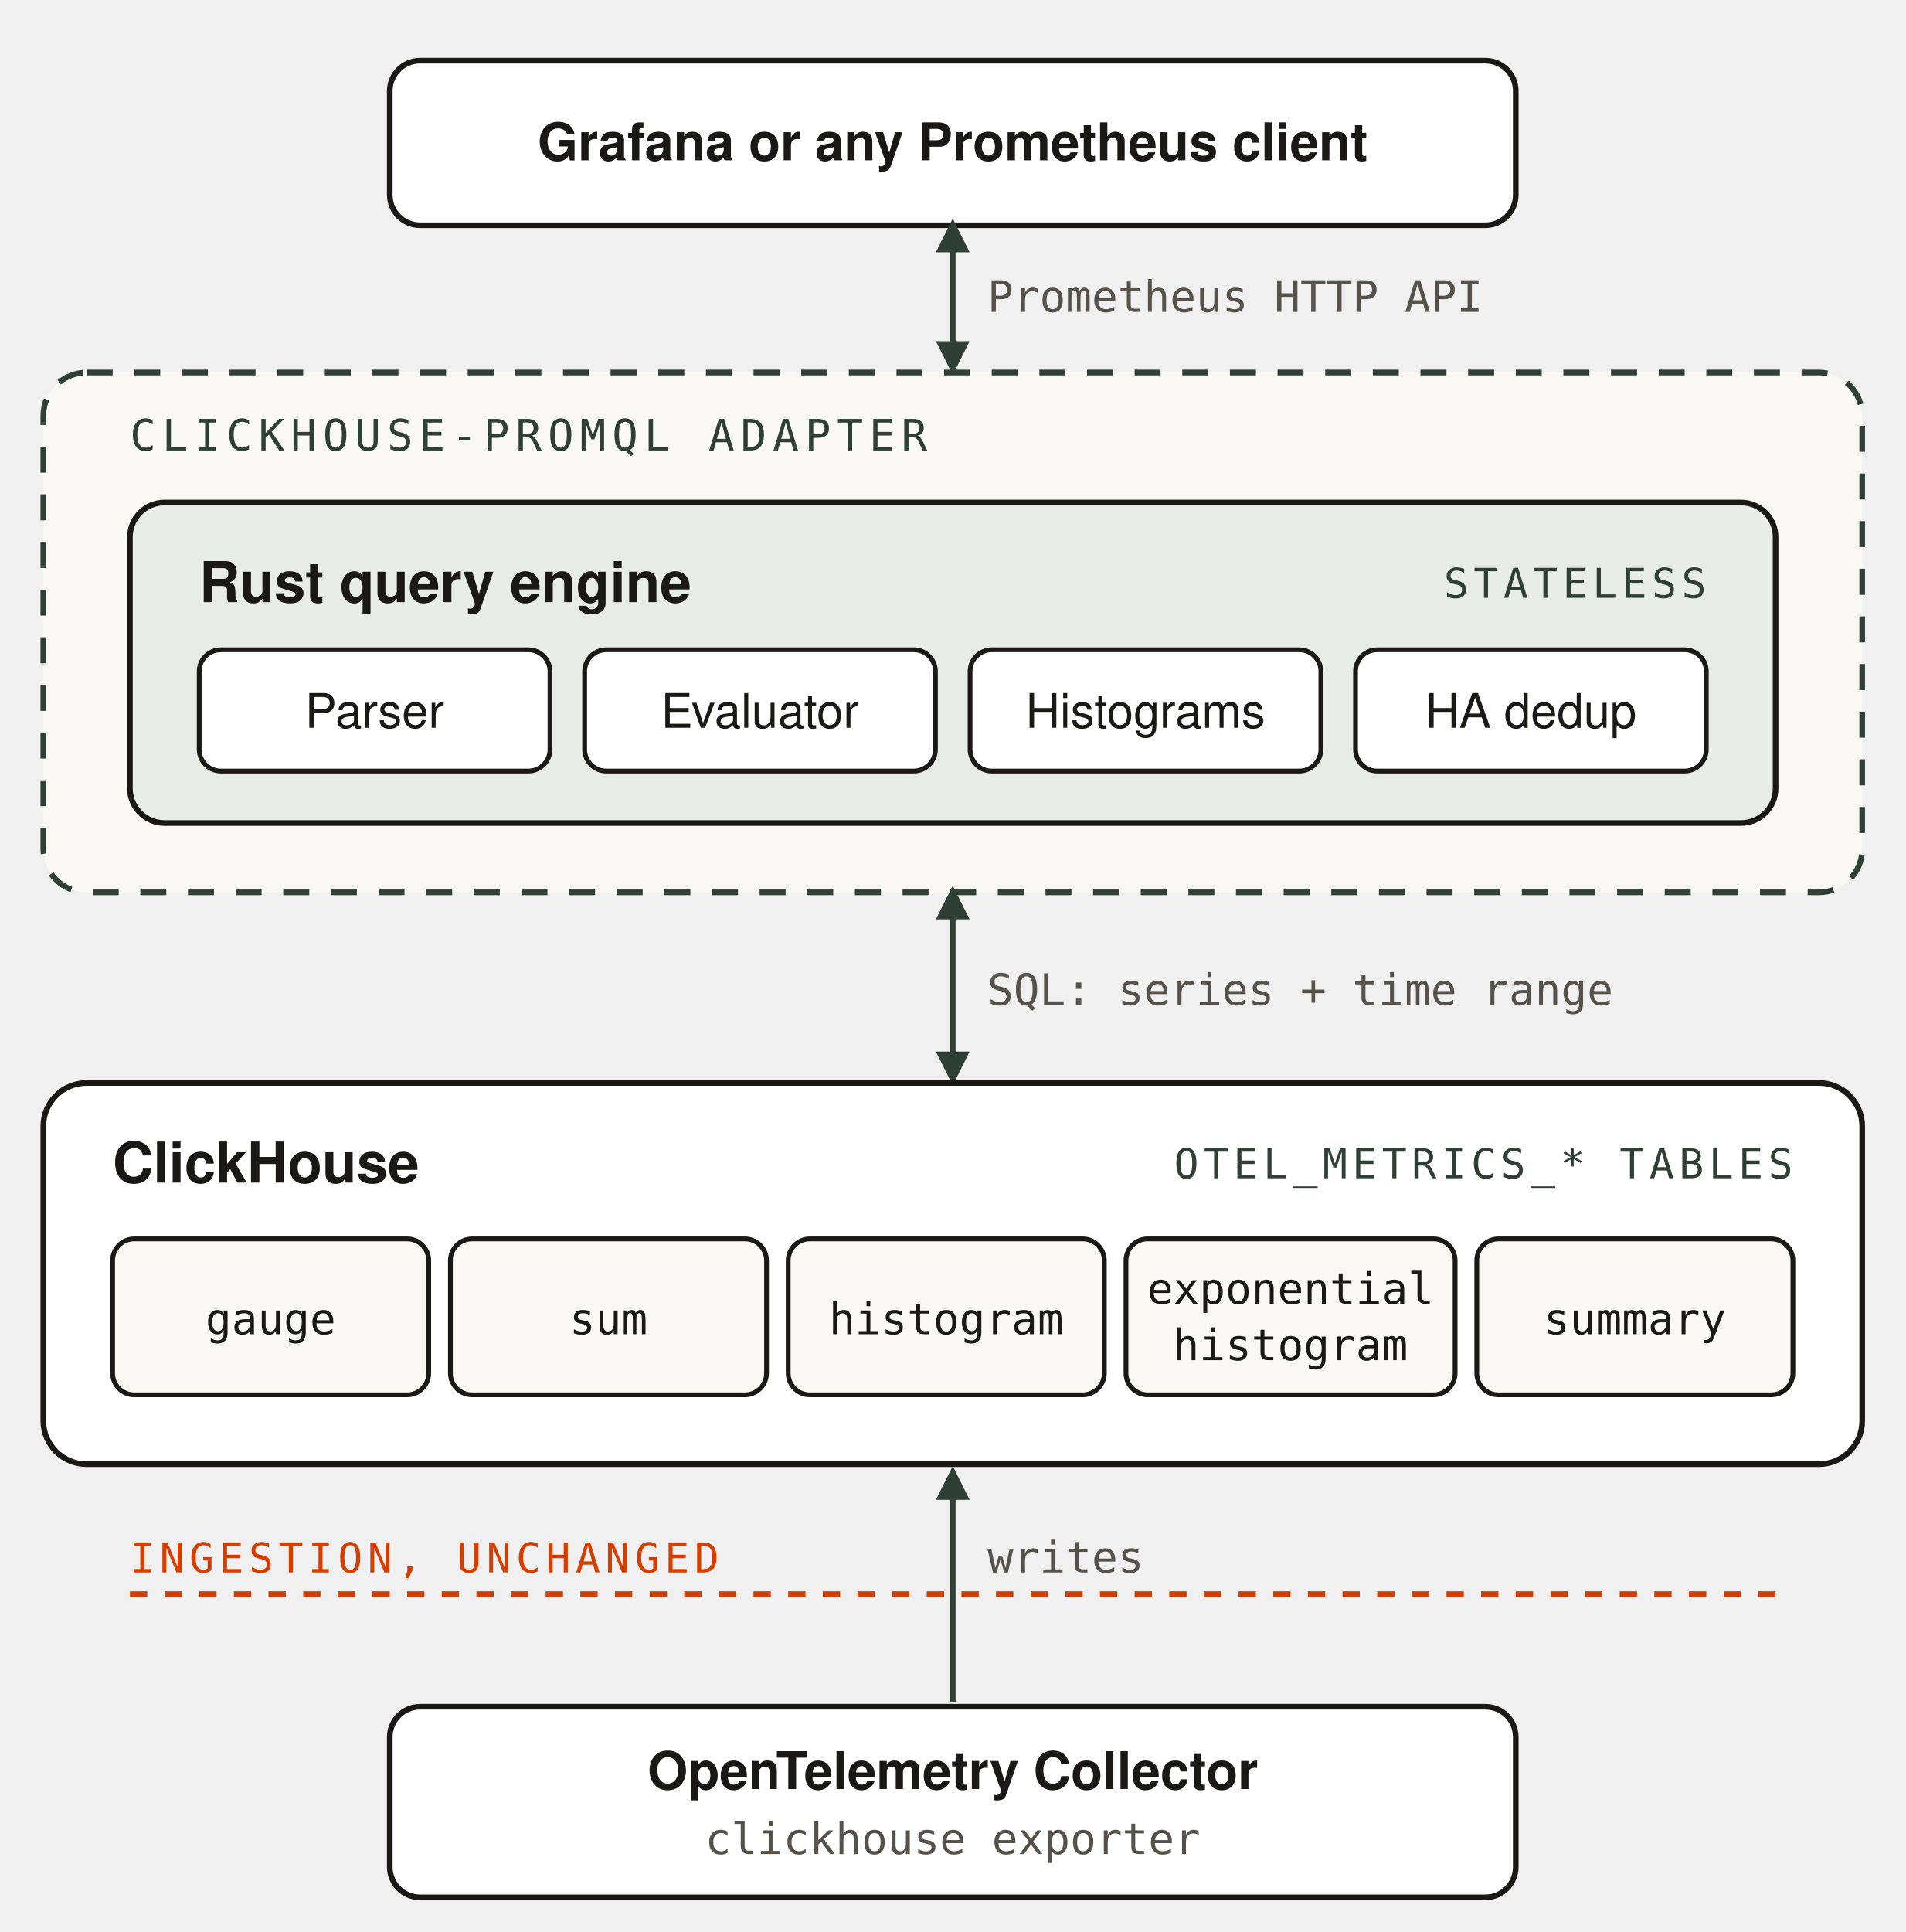
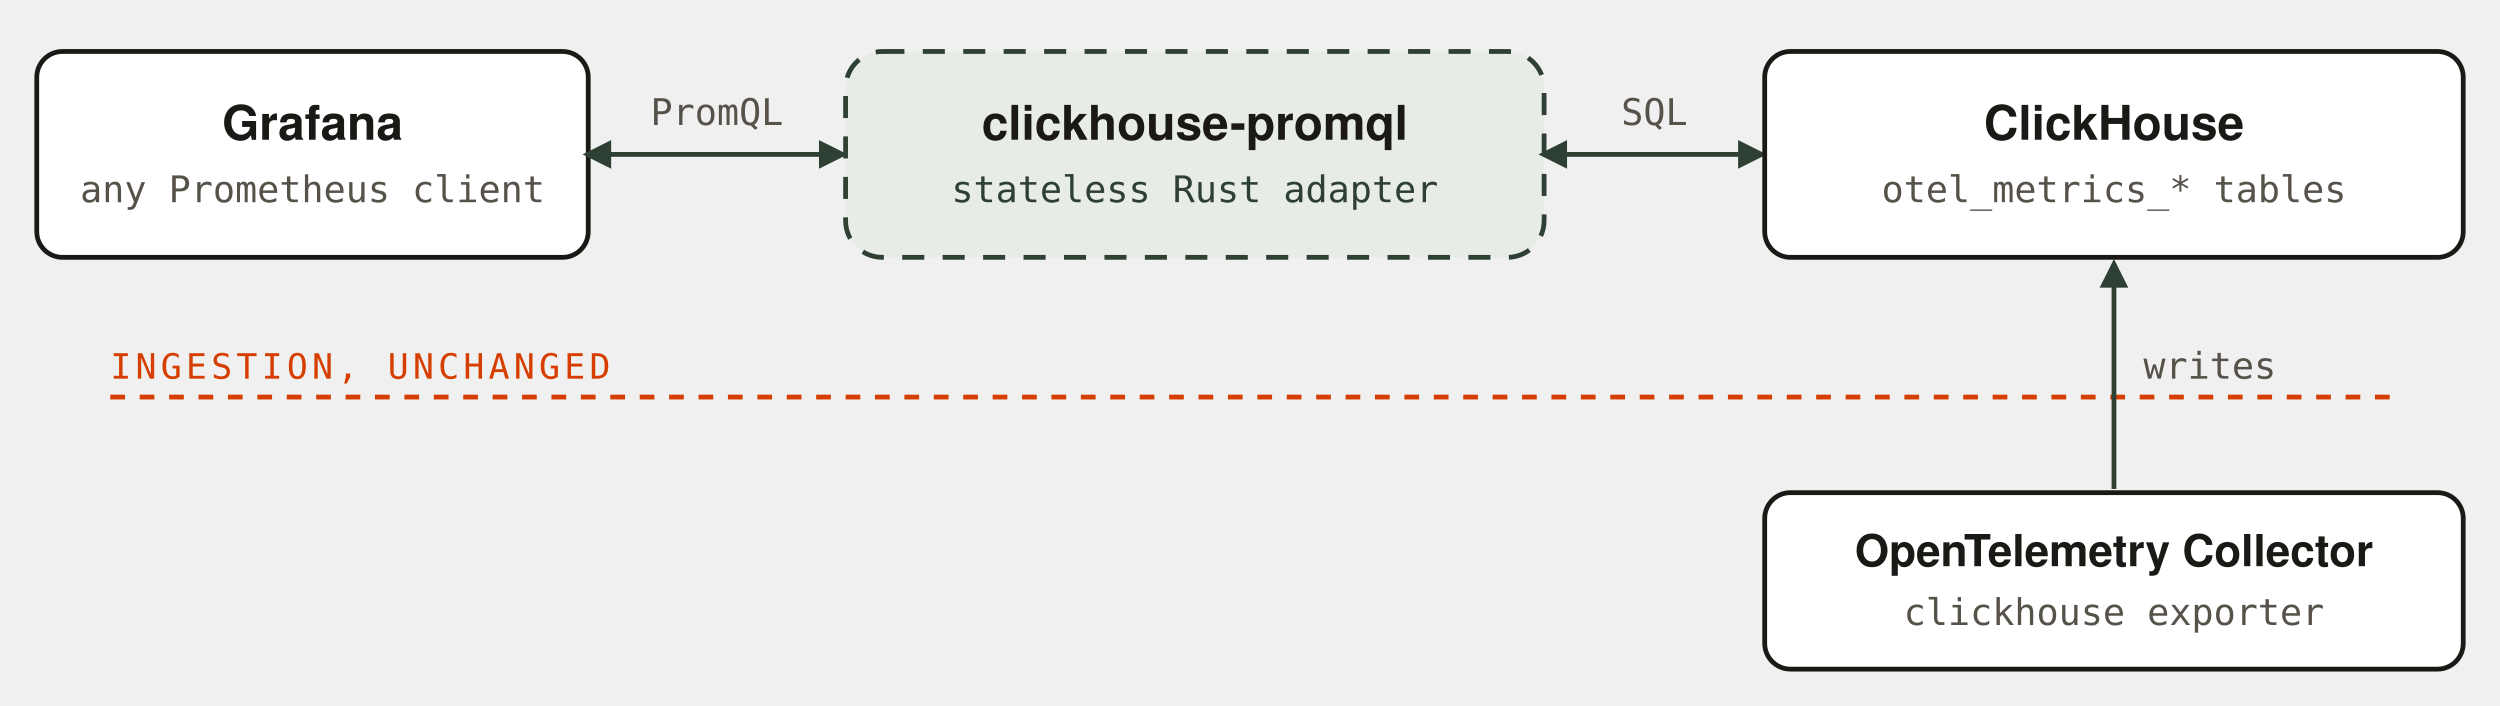
- <svg xmlns="http://www.w3.org/2000/svg" viewBox="0 0 440 446" width="440" height="446" role="img" aria-label="clickhouse-promql architecture. Grafana or any Prometheus client queries the adapter over the Prometheus HTTP API. The stateless Rust adapter parses PromQL, evaluates it, and deduplicates HA replicas, pushing series and time-range selection down to ClickHouse as SQL. ClickHouse holds the five default otel_metrics tables. The OpenTelemetry Collector's ClickHouse exporter writes those tables; the ingestion path is unchanged." style="font-family:system-ui,-apple-system,'Segoe UI',Helvetica,Arial,sans-serif">
+ <svg xmlns="http://www.w3.org/2000/svg" viewBox="0 0 680 192" width="680" height="192" role="img" aria-label="clickhouse-promql architecture. From left to right: Grafana or any Prometheus client sends PromQL over HTTP to the stateless clickhouse-promql adapter, which queries the otel_metrics tables in ClickHouse with SQL. Below ClickHouse, the OpenTelemetry Collector's ClickHouse exporter writes those tables; the ingestion path is unchanged." style="font-family:system-ui,-apple-system,'Segoe UI',Helvetica,Arial,sans-serif">
  <defs>
    <marker id="architecture-arrow" viewBox="0 0 10 10" refX="8" refY="5" markerWidth="6" markerHeight="6" orient="auto-start-reverse">
      <path d="M0 0 L10 5 L0 10 z" fill="#2E4034" />
    </marker>
  </defs>
-   <rect x="90" y="14" width="260" height="38" rx="7" fill="#ffffff" stroke="#1b1916" stroke-width="1.3" />
-   <text x="220" y="37" text-anchor="middle" font-size="12" font-weight="600" fill="#1b1916">Grafana or any Prometheus client</text>
-   <line x1="220" y1="52" x2="220" y2="85" stroke="#2E4034" stroke-width="1.3" marker-start="url(#architecture-arrow)" marker-end="url(#architecture-arrow)" />
-   <text x="228" y="72" font-size="10" font-family="ui-monospace,SFMono-Regular,Menlo,Consolas,monospace" fill="#56524a">Prometheus HTTP API</text>
-   <rect x="10" y="86" width="420" height="120" rx="10" fill="#faf8f3" stroke="#2E4034" stroke-width="1.3" stroke-dasharray="6 5" />
-   <text x="30" y="104" font-size="10" font-family="ui-monospace,SFMono-Regular,Menlo,Consolas,monospace" letter-spacing="0.14em" fill="#2E4034">CLICKHOUSE-PROMQL ADAPTER</text>
-   <rect x="30" y="116" width="380" height="74" rx="8" fill="#e7ece7" stroke="#1b1916" stroke-width="1.3" />
-   <text x="46" y="139" font-size="13" font-weight="600" fill="#1b1916">Rust query engine</text>
-   <text x="394" y="138" text-anchor="end" font-size="9.5" font-family="ui-monospace,SFMono-Regular,Menlo,Consolas,monospace" letter-spacing="0.12em" fill="#2E4034">STATELESS</text>
-   <g fill="#ffffff" stroke="#1b1916" stroke-width="1.1">
-     <rect x="46" y="150" width="81" height="28" rx="5" />
-     <rect x="135" y="150" width="81" height="28" rx="5" />
-     <rect x="224" y="150" width="81" height="28" rx="5" />
-     <rect x="313" y="150" width="81" height="28" rx="5" />
-   </g>
-   <g text-anchor="middle" font-size="11" fill="#1b1916">
-     <text x="86.5" y="168">Parser</text>
-     <text x="175.5" y="168">Evaluator</text>
-     <text x="264.5" y="168">Histograms</text>
-     <text x="353.5" y="168">HA dedup</text>
-   </g>
-   <line x1="220" y1="206" x2="220" y2="249" stroke="#2E4034" stroke-width="1.3" marker-start="url(#architecture-arrow)" marker-end="url(#architecture-arrow)" />
-   <text x="228" y="232" font-size="10" font-family="ui-monospace,SFMono-Regular,Menlo,Consolas,monospace" fill="#56524a">SQL: series + time range</text>
-   <rect x="10" y="250" width="420" height="88" rx="10" fill="#ffffff" stroke="#1b1916" stroke-width="1.3" />
-   <text x="26" y="273" font-size="13" font-weight="600" fill="#1b1916">ClickHouse</text>
-   <text x="414" y="272" text-anchor="end" font-size="9.5" font-family="ui-monospace,SFMono-Regular,Menlo,Consolas,monospace" letter-spacing="0.12em" fill="#2E4034">OTEL_METRICS_* TABLES</text>
-   <g fill="#faf8f3" stroke="#1b1916" stroke-width="1.1">
-     <rect x="26" y="286" width="73" height="36" rx="5" />
-     <rect x="104" y="286" width="73" height="36" rx="5" />
-     <rect x="182" y="286" width="73" height="36" rx="5" />
-     <rect x="260" y="286" width="76" height="36" rx="5" />
-     <rect x="341" y="286" width="73" height="36" rx="5" />
-   </g>
-   <g text-anchor="middle" font-size="10" font-family="ui-monospace,SFMono-Regular,Menlo,Consolas,monospace" fill="#1b1916">
-     <text x="62.5" y="308">gauge</text>
-     <text x="140.5" y="308">sum</text>
-     <text x="218.5" y="308">histogram</text>
-     <text x="298" y="301">exponential</text>
-     <text x="298" y="314">histogram</text>
-     <text x="377.5" y="308">summary</text>
-   </g>
-   <text x="30" y="363" font-size="9.5" font-family="ui-monospace,SFMono-Regular,Menlo,Consolas,monospace" letter-spacing="0.12em" fill="#d63e00">INGESTION, UNCHANGED</text>
-   <line x1="30" y1="368" x2="410" y2="368" stroke="#d63e00" stroke-width="1.3" stroke-dasharray="4 4" />
-   <text x="228" y="363" font-size="10" font-family="ui-monospace,SFMono-Regular,Menlo,Consolas,monospace" fill="#56524a">writes</text>
-   <line x1="220" y1="393" x2="220" y2="340" stroke="#2E4034" stroke-width="1.3" marker-end="url(#architecture-arrow)" />
-   <rect x="90" y="394" width="260" height="44" rx="7" fill="#ffffff" stroke="#1b1916" stroke-width="1.3" />
-   <text x="220" y="413" text-anchor="middle" font-size="12" font-weight="600" fill="#1b1916">OpenTelemetry Collector</text>
-   <text x="220" y="428" text-anchor="middle" font-size="10" font-family="ui-monospace,SFMono-Regular,Menlo,Consolas,monospace" fill="#56524a">clickhouse exporter</text>
+   <rect x="10" y="14" width="150" height="56" rx="7" fill="#ffffff" stroke="#1b1916" stroke-width="1.3" />
+   <text x="85" y="38" text-anchor="middle" font-size="13" font-weight="600" fill="#1b1916">Grafana</text>
+   <text x="85" y="55" text-anchor="middle" font-size="10" font-family="ui-monospace,SFMono-Regular,Menlo,Consolas,monospace" fill="#56524a">any Prometheus client</text>
+   <line x1="160" y1="42" x2="229" y2="42" stroke="#2E4034" stroke-width="1.3" marker-start="url(#architecture-arrow)" marker-end="url(#architecture-arrow)" />
+   <text x="195" y="34" text-anchor="middle" font-size="10" font-family="ui-monospace,SFMono-Regular,Menlo,Consolas,monospace" fill="#56524a">PromQL</text>
+   <rect x="230" y="14" width="190" height="56" rx="10" fill="#e7ece7" stroke="#2E4034" stroke-width="1.3" stroke-dasharray="6 5" />
+   <text x="325" y="38" text-anchor="middle" font-size="13" font-weight="600" fill="#1b1916">clickhouse-promql</text>
+   <text x="325" y="55" text-anchor="middle" font-size="10" font-family="ui-monospace,SFMono-Regular,Menlo,Consolas,monospace" fill="#2E4034">stateless Rust adapter</text>
+   <line x1="420" y1="42" x2="479" y2="42" stroke="#2E4034" stroke-width="1.3" marker-start="url(#architecture-arrow)" marker-end="url(#architecture-arrow)" />
+   <text x="450" y="34" text-anchor="middle" font-size="10" font-family="ui-monospace,SFMono-Regular,Menlo,Consolas,monospace" fill="#56524a">SQL</text>
+   <rect x="480" y="14" width="190" height="56" rx="7" fill="#ffffff" stroke="#1b1916" stroke-width="1.3" />
+   <text x="575" y="38" text-anchor="middle" font-size="13" font-weight="600" fill="#1b1916">ClickHouse</text>
+   <text x="575" y="55" text-anchor="middle" font-size="10" font-family="ui-monospace,SFMono-Regular,Menlo,Consolas,monospace" fill="#56524a">otel_metrics_* tables</text>
+   <text x="30" y="103" font-size="9.5" font-family="ui-monospace,SFMono-Regular,Menlo,Consolas,monospace" letter-spacing="0.12em" fill="#d63e00">INGESTION, UNCHANGED</text>
+   <line x1="30" y1="108" x2="650" y2="108" stroke="#d63e00" stroke-width="1.3" stroke-dasharray="4 4" />
+   <text x="583" y="103" font-size="10" font-family="ui-monospace,SFMono-Regular,Menlo,Consolas,monospace" fill="#56524a">writes</text>
+   <line x1="575" y1="133" x2="575" y2="72" stroke="#2E4034" stroke-width="1.3" marker-end="url(#architecture-arrow)" />
+   <rect x="480" y="134" width="190" height="48" rx="7" fill="#ffffff" stroke="#1b1916" stroke-width="1.3" />
+   <text x="575" y="154" text-anchor="middle" font-size="12" font-weight="600" fill="#1b1916">OpenTelemetry Collector</text>
+   <text x="575" y="170" text-anchor="middle" font-size="10" font-family="ui-monospace,SFMono-Regular,Menlo,Consolas,monospace" fill="#56524a">clickhouse exporter</text>
</svg>
